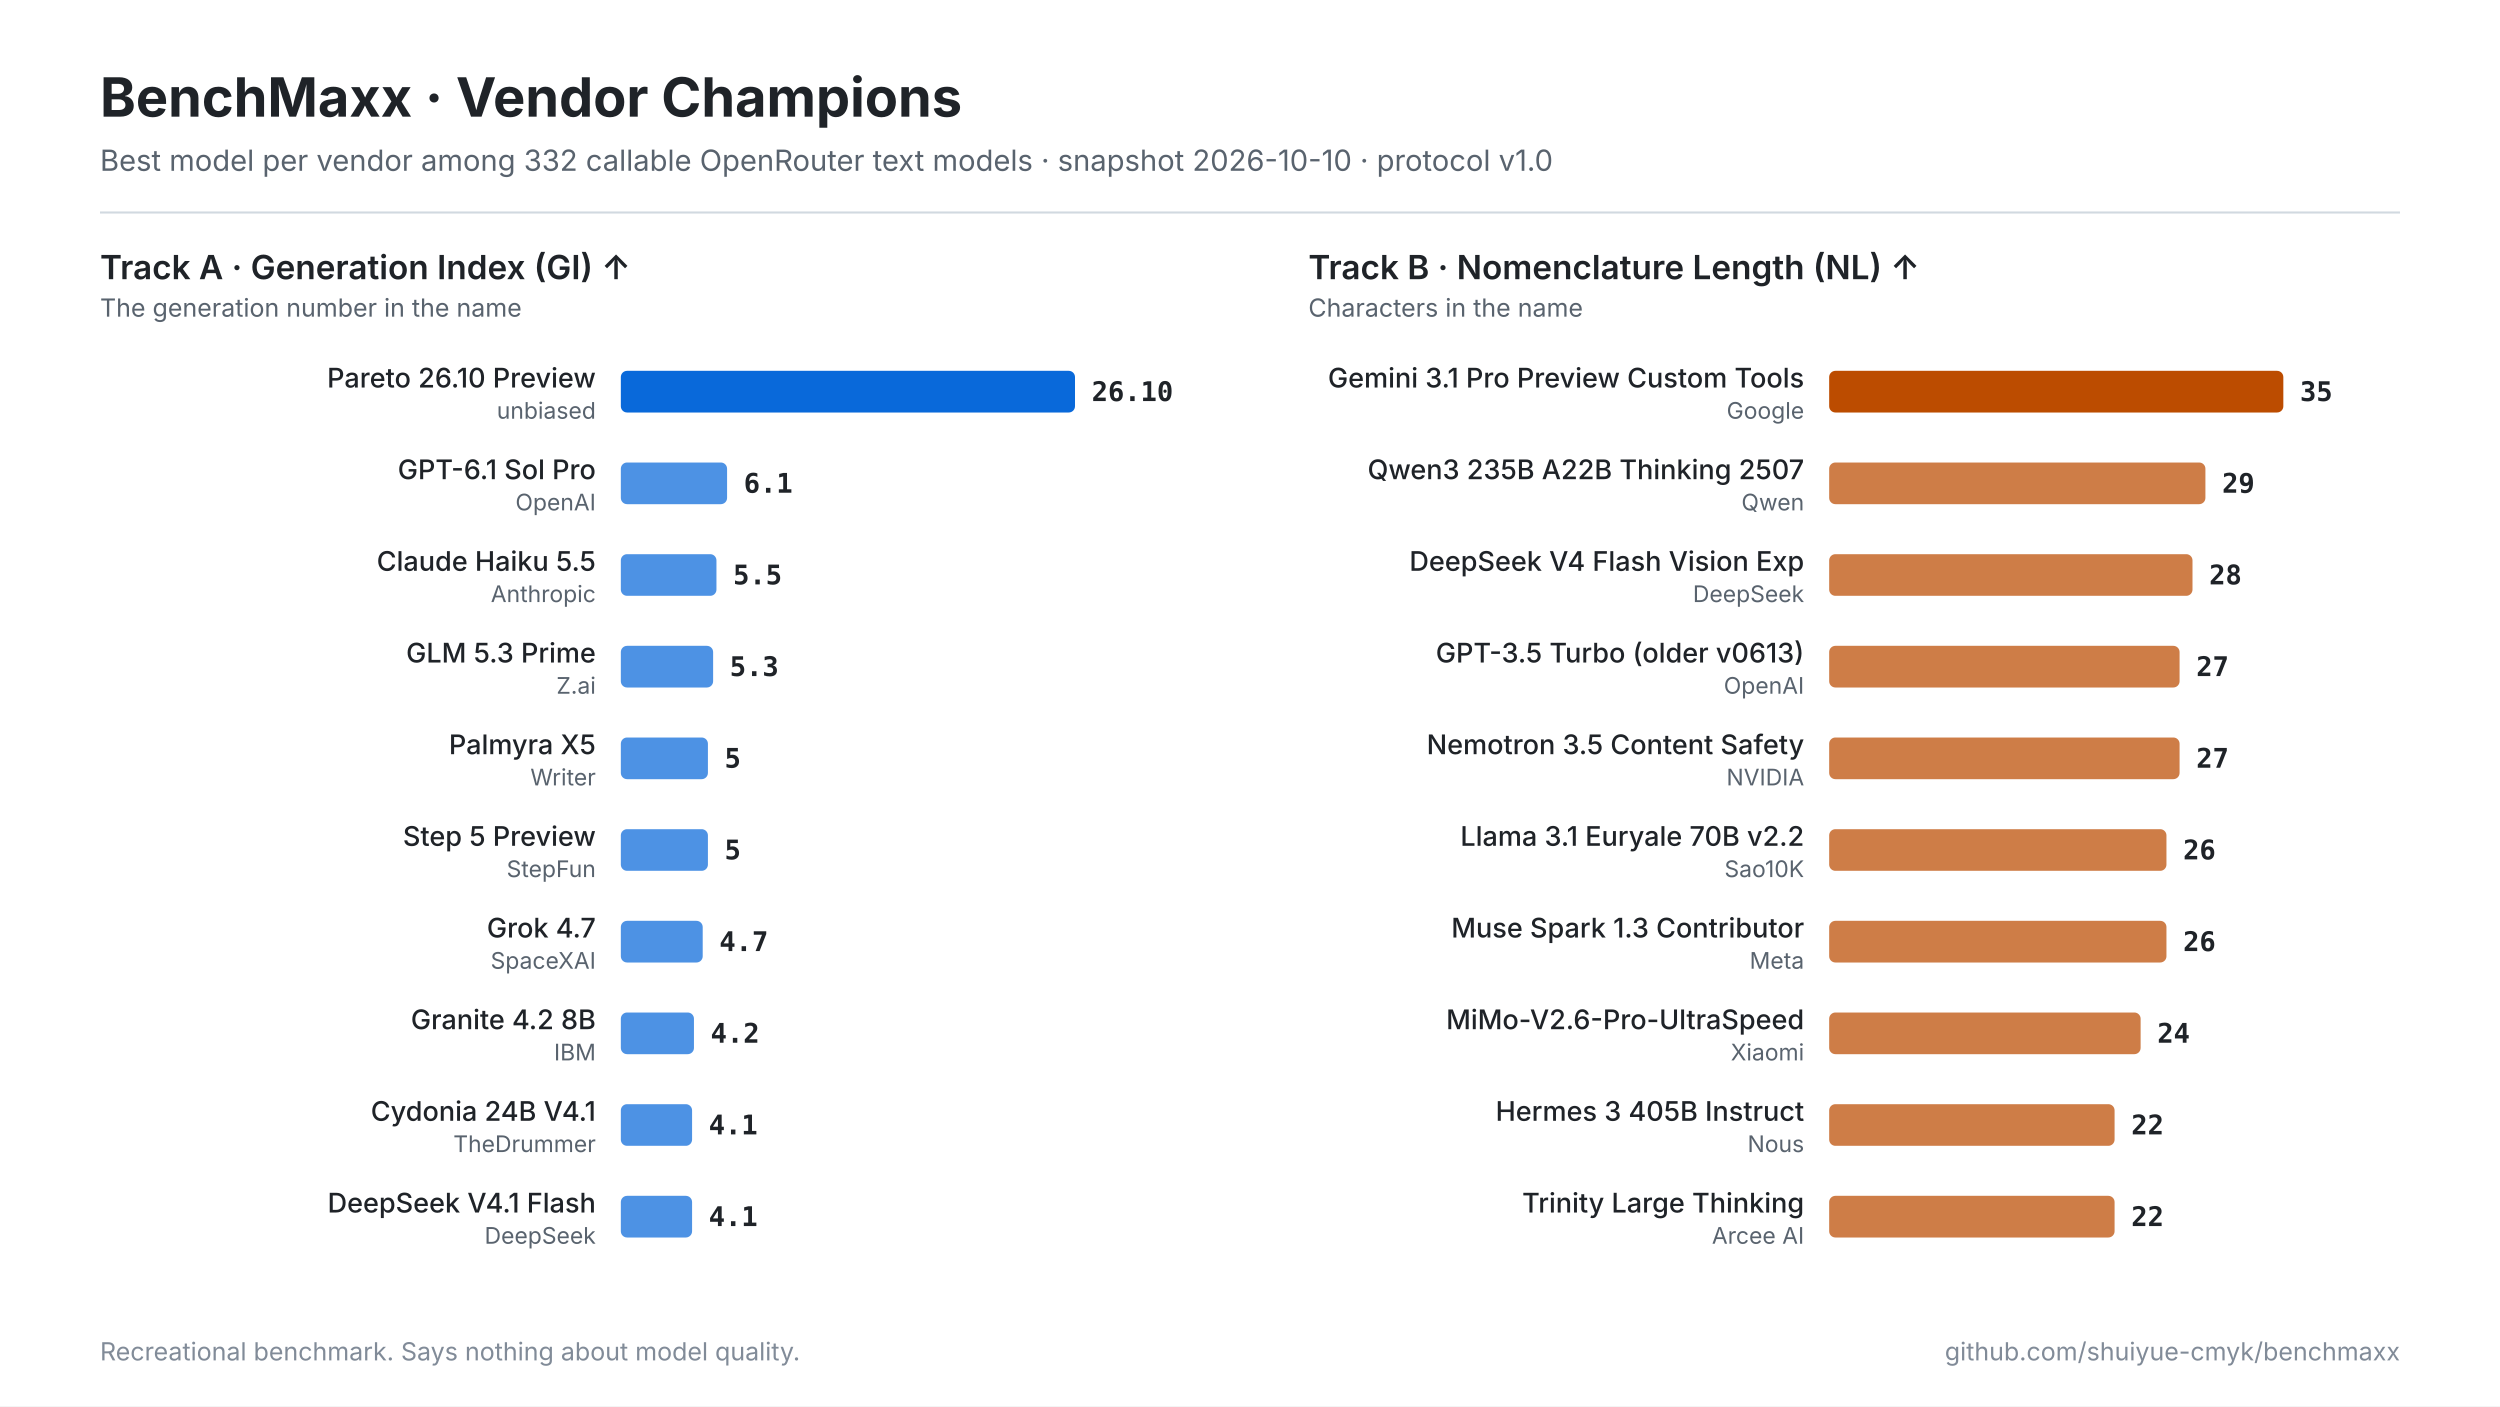
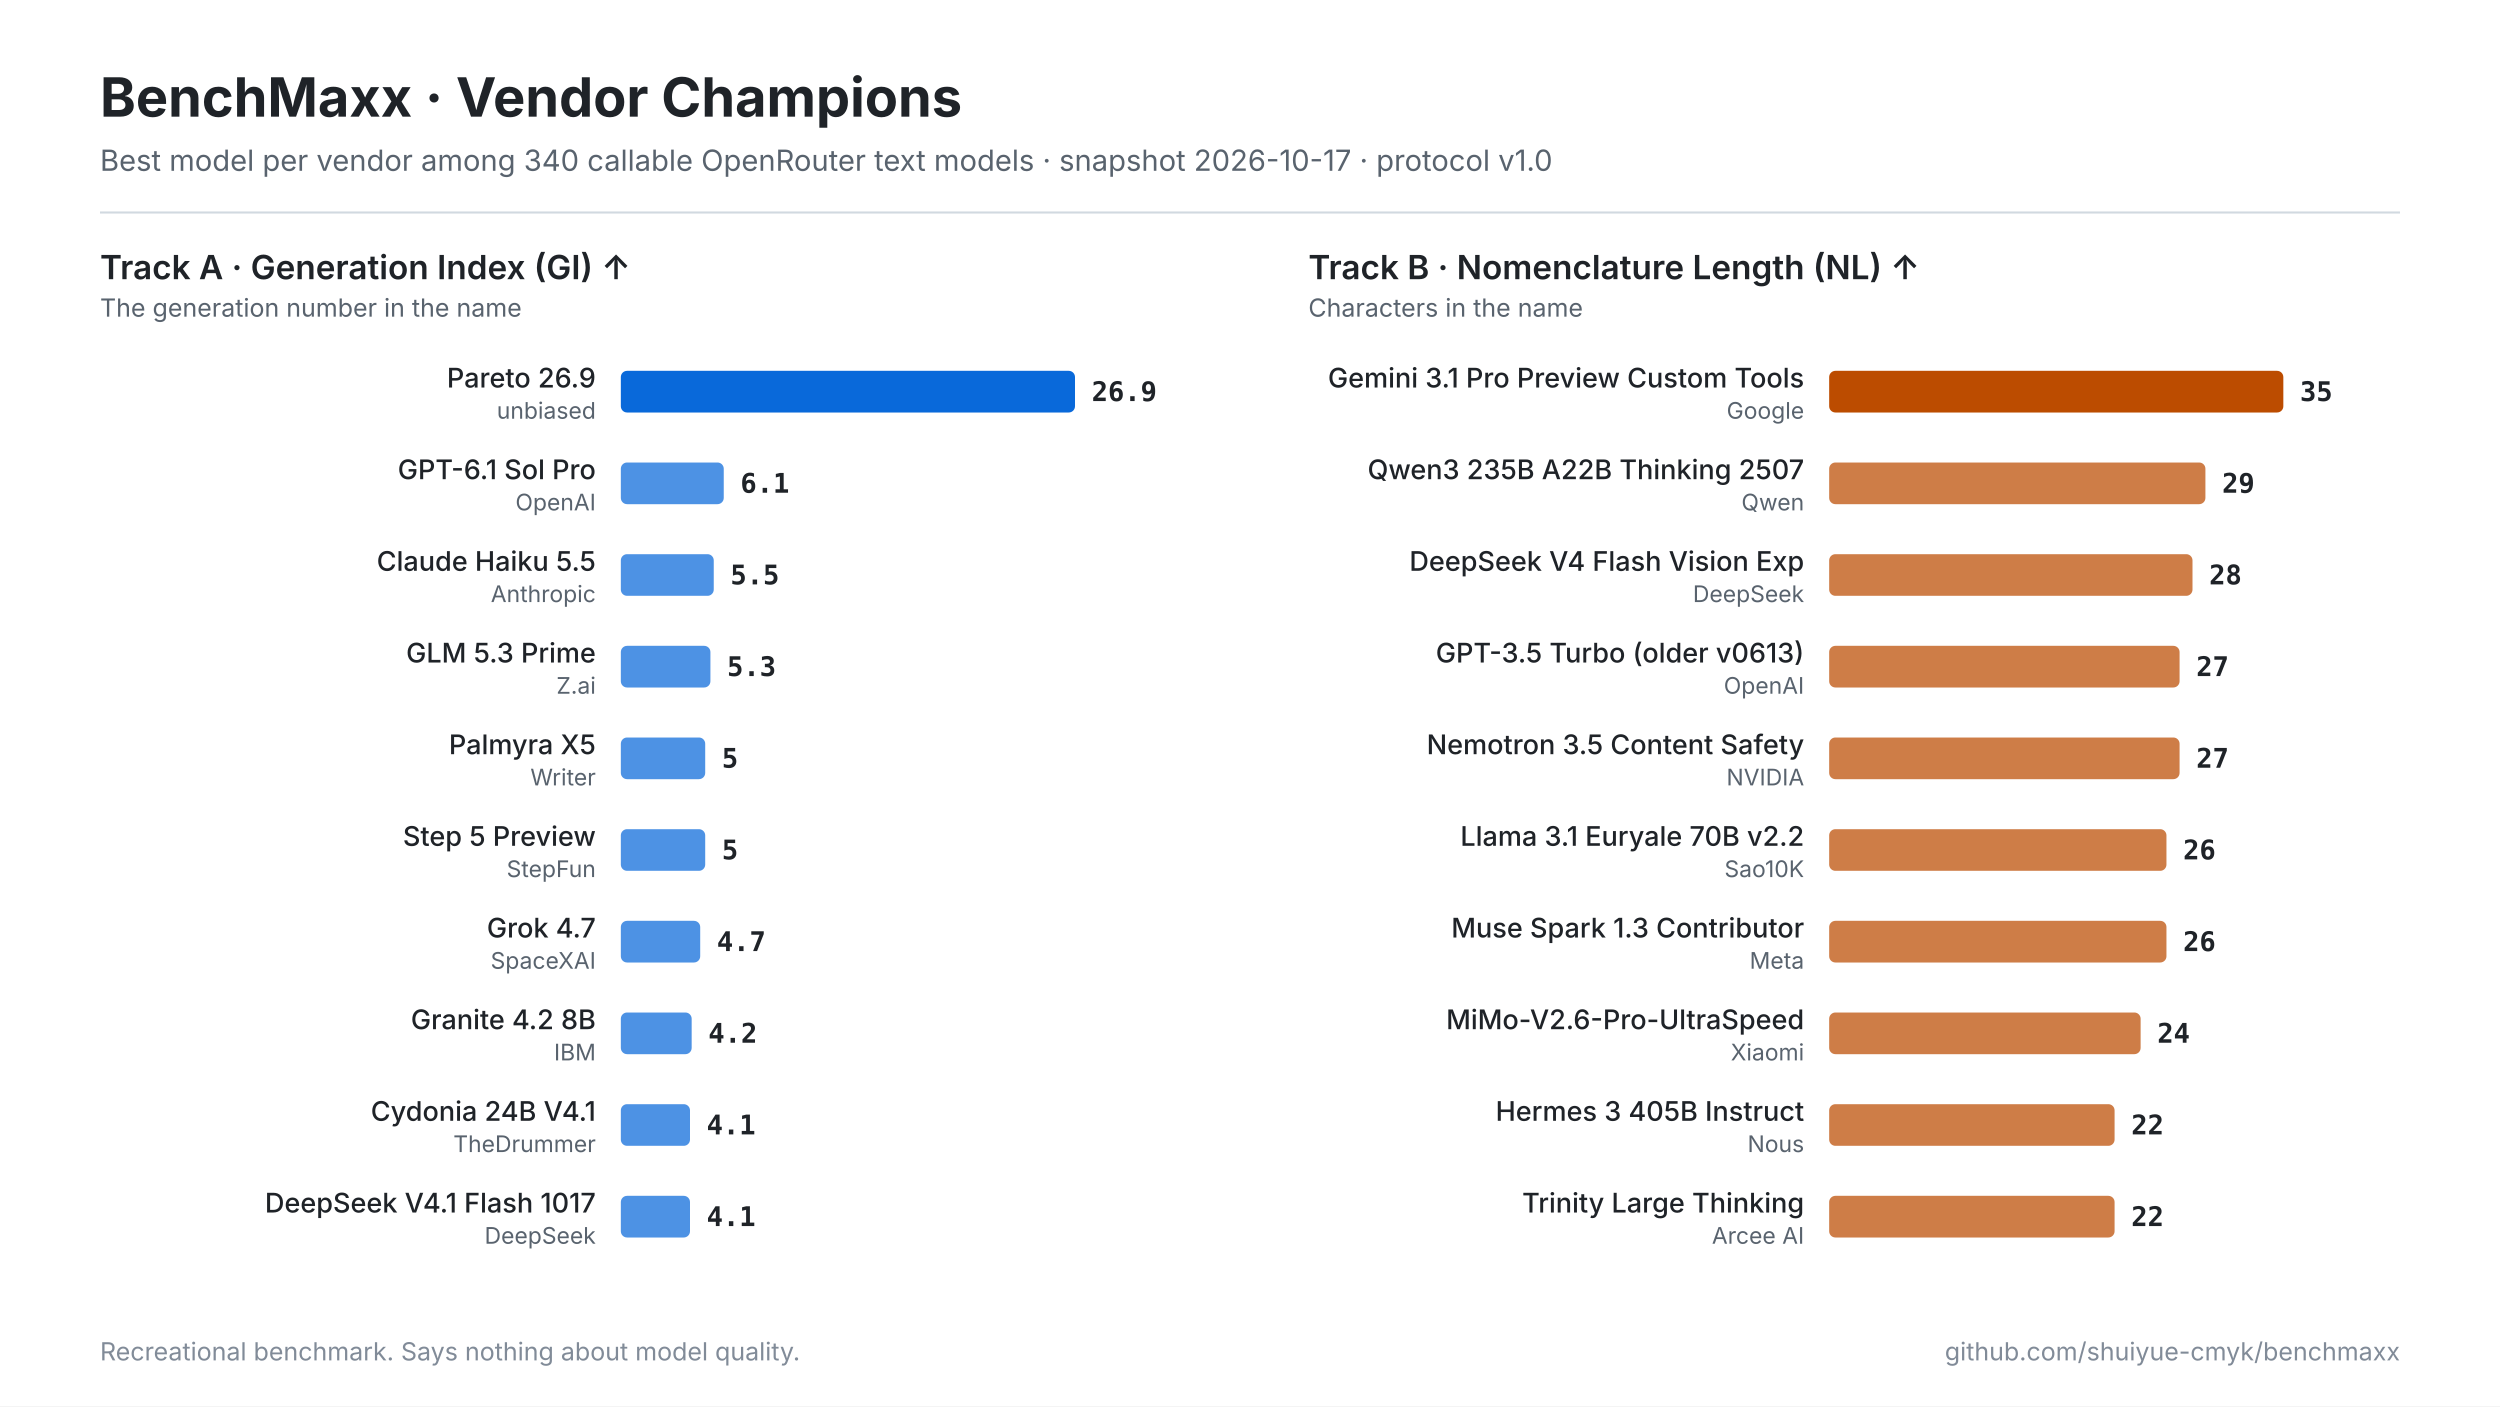
<svg xmlns="http://www.w3.org/2000/svg" viewBox="0 0 1200 675" width="1200" height="675" role="img" aria-label="BenchMaxx vendor champions">
  <style>
  .bg { fill: #ffffff; }
  .title { font: 700 26px system-ui, -apple-system, 'Segoe UI', sans-serif; fill: #1f2328; }
  .subtitle { font: 14px system-ui, -apple-system, 'Segoe UI', sans-serif; fill: #59636e; }
  .panel { font: 600 16px system-ui, -apple-system, 'Segoe UI', sans-serif; fill: #1f2328; }
  .panel-note { font: 12px system-ui, -apple-system, 'Segoe UI', sans-serif; fill: #59636e; }
  .name { font: 500 13px system-ui, -apple-system, 'Segoe UI', sans-serif; fill: #1f2328; }
  .vendor { font: 11px system-ui, -apple-system, 'Segoe UI', sans-serif; fill: #59636e; }
  .value { font: 600 13px ui-monospace, 'Cascadia Mono', Consolas, monospace; fill: #1f2328; }
  .footer { font: 12px system-ui, -apple-system, 'Segoe UI', sans-serif; fill: #818b98; }
  .bar-a { fill: #0969da; }
  .bar-b { fill: #bc4c00; }
  .rule { stroke: #d1d9e0; stroke-width: 1; }
  @media (prefers-color-scheme: dark) {
    .bg { fill: #0d1117; }
    .title, .panel, .name, .value { fill: #e6edf3; }
    .subtitle, .panel-note, .vendor { fill: #9198a1; }
    .footer { fill: #656c76; }
    .bar-a { fill: #4493f8; }
    .bar-b { fill: #f0883e; }
    .rule { stroke: #2f3742; }
  }
</style>
  <rect class="bg" width="1200" height="675" />
  <text class="title" x="48" y="56">BenchMaxx · Vendor Champions</text>
-   <text class="subtitle" x="48" y="82">Best model per vendor among 332 callable OpenRouter text models · snapshot 2026-10-10 · protocol v1.0</text>
+   <text class="subtitle" x="48" y="82">Best model per vendor among 340 callable OpenRouter text models · snapshot 2026-10-17 · protocol v1.0</text>
  <line class="rule" x1="48" x2="1152" y1="102" y2="102" />
  <text class="panel" x="48" y="134">Track A · Generation Index (GI) ↑</text>
  <text class="panel-note" x="48" y="152">The generation number in the name</text>
-   <text class="name" x="286" y="186.0" text-anchor="end">Pareto 26.10 Preview</text>
+   <text class="name" x="286" y="186.0" text-anchor="end">Pareto 26.9</text>
  <text class="vendor" x="286" y="201.0" text-anchor="end">unbiased</text>
  <rect class="bar-a" x="298" y="178.0" width="218.0" height="20" rx="3" fill-opacity="1" />
-   <text class="value" x="524.0" y="192.5">26.10</text>
+   <text class="value" x="524.0" y="192.5">26.9</text>
  <text class="name" x="286" y="230.0" text-anchor="end">GPT-6.1 Sol Pro</text>
  <text class="vendor" x="286" y="245.0" text-anchor="end">OpenAI</text>
-   <rect class="bar-a" x="298" y="222.0" width="51.0" height="20" rx="3" fill-opacity="0.72" />
-   <text class="value" x="357.0" y="236.5">6.1</text>
+   <rect class="bar-a" x="298" y="222.0" width="49.4" height="20" rx="3" fill-opacity="0.72" />
+   <text class="value" x="355.4" y="236.5">6.1</text>
  <text class="name" x="286" y="274.0" text-anchor="end">Claude Haiku 5.5</text>
  <text class="vendor" x="286" y="289.0" text-anchor="end">Anthropic</text>
-   <rect class="bar-a" x="298" y="266.0" width="45.9" height="20" rx="3" fill-opacity="0.72" />
-   <text class="value" x="351.9" y="280.5">5.5</text>
+   <rect class="bar-a" x="298" y="266.0" width="44.6" height="20" rx="3" fill-opacity="0.72" />
+   <text class="value" x="350.6" y="280.5">5.5</text>
  <text class="name" x="286" y="318.0" text-anchor="end">GLM 5.3 Prime</text>
  <text class="vendor" x="286" y="333.0" text-anchor="end">Z.ai</text>
-   <rect class="bar-a" x="298" y="310.0" width="44.3" height="20" rx="3" fill-opacity="0.72" />
-   <text class="value" x="350.3" y="324.5">5.3</text>
+   <rect class="bar-a" x="298" y="310.0" width="43.0" height="20" rx="3" fill-opacity="0.72" />
+   <text class="value" x="349.0" y="324.5">5.3</text>
  <text class="name" x="286" y="362.0" text-anchor="end">Palmyra X5</text>
  <text class="vendor" x="286" y="377.0" text-anchor="end">Writer</text>
-   <rect class="bar-a" x="298" y="354.0" width="41.8" height="20" rx="3" fill-opacity="0.72" />
-   <text class="value" x="347.8" y="368.5">5</text>
+   <rect class="bar-a" x="298" y="354.0" width="40.5" height="20" rx="3" fill-opacity="0.72" />
+   <text class="value" x="346.5" y="368.5">5</text>
  <text class="name" x="286" y="406.0" text-anchor="end">Step 5 Preview</text>
  <text class="vendor" x="286" y="421.0" text-anchor="end">StepFun</text>
-   <rect class="bar-a" x="298" y="398.0" width="41.8" height="20" rx="3" fill-opacity="0.72" />
-   <text class="value" x="347.8" y="412.5">5</text>
+   <rect class="bar-a" x="298" y="398.0" width="40.5" height="20" rx="3" fill-opacity="0.72" />
+   <text class="value" x="346.5" y="412.5">5</text>
  <text class="name" x="286" y="450.0" text-anchor="end">Grok 4.7</text>
  <text class="vendor" x="286" y="465.0" text-anchor="end">SpaceXAI</text>
-   <rect class="bar-a" x="298" y="442.0" width="39.3" height="20" rx="3" fill-opacity="0.72" />
-   <text class="value" x="345.3" y="456.5">4.7</text>
+   <rect class="bar-a" x="298" y="442.0" width="38.1" height="20" rx="3" fill-opacity="0.72" />
+   <text class="value" x="344.1" y="456.5">4.7</text>
  <text class="name" x="286" y="494.0" text-anchor="end">Granite 4.2 8B</text>
  <text class="vendor" x="286" y="509.0" text-anchor="end">IBM</text>
-   <rect class="bar-a" x="298" y="486.0" width="35.1" height="20" rx="3" fill-opacity="0.72" />
-   <text class="value" x="341.1" y="500.5">4.2</text>
+   <rect class="bar-a" x="298" y="486.0" width="34.0" height="20" rx="3" fill-opacity="0.72" />
+   <text class="value" x="340.0" y="500.5">4.2</text>
  <text class="name" x="286" y="538.0" text-anchor="end">Cydonia 24B V4.1</text>
  <text class="vendor" x="286" y="553.0" text-anchor="end">TheDrummer</text>
-   <rect class="bar-a" x="298" y="530.0" width="34.2" height="20" rx="3" fill-opacity="0.72" />
-   <text class="value" x="340.2" y="544.5">4.1</text>
-   <text class="name" x="286" y="582.0" text-anchor="end">DeepSeek V4.1 Flash</text>
+   <rect class="bar-a" x="298" y="530.0" width="33.2" height="20" rx="3" fill-opacity="0.72" />
+   <text class="value" x="339.2" y="544.5">4.1</text>
+   <text class="name" x="286" y="582.0" text-anchor="end">DeepSeek V4.1 Flash 1017</text>
  <text class="vendor" x="286" y="597.0" text-anchor="end">DeepSeek</text>
-   <rect class="bar-a" x="298" y="574.0" width="34.2" height="20" rx="3" fill-opacity="0.72" />
-   <text class="value" x="340.2" y="588.5">4.1</text>
+   <rect class="bar-a" x="298" y="574.0" width="33.2" height="20" rx="3" fill-opacity="0.72" />
+   <text class="value" x="339.2" y="588.5">4.1</text>
  <text class="panel" x="628.0" y="134">Track B · Nomenclature Length (NL) ↑</text>
  <text class="panel-note" x="628.0" y="152">Characters in the name</text>
  <text class="name" x="866.0" y="186.0" text-anchor="end">Gemini 3.1 Pro Preview Custom Tools</text>
  <text class="vendor" x="866.0" y="201.0" text-anchor="end">Google</text>
  <rect class="bar-b" x="878.0" y="178.0" width="218.0" height="20" rx="3" fill-opacity="1" />
  <text class="value" x="1104.0" y="192.5">35</text>
  <text class="name" x="866.0" y="230.0" text-anchor="end">Qwen3 235B A22B Thinking 2507</text>
  <text class="vendor" x="866.0" y="245.0" text-anchor="end">Qwen</text>
  <rect class="bar-b" x="878.0" y="222.0" width="180.6" height="20" rx="3" fill-opacity="0.72" />
  <text class="value" x="1066.6" y="236.5">29</text>
  <text class="name" x="866.0" y="274.0" text-anchor="end">DeepSeek V4 Flash Vision Exp</text>
  <text class="vendor" x="866.0" y="289.0" text-anchor="end">DeepSeek</text>
  <rect class="bar-b" x="878.0" y="266.0" width="174.4" height="20" rx="3" fill-opacity="0.72" />
  <text class="value" x="1060.4" y="280.5">28</text>
  <text class="name" x="866.0" y="318.0" text-anchor="end">GPT-3.5 Turbo (older v0613)</text>
  <text class="vendor" x="866.0" y="333.0" text-anchor="end">OpenAI</text>
  <rect class="bar-b" x="878.0" y="310.0" width="168.2" height="20" rx="3" fill-opacity="0.72" />
  <text class="value" x="1054.2" y="324.5">27</text>
  <text class="name" x="866.0" y="362.0" text-anchor="end">Nemotron 3.5 Content Safety</text>
  <text class="vendor" x="866.0" y="377.0" text-anchor="end">NVIDIA</text>
  <rect class="bar-b" x="878.0" y="354.0" width="168.2" height="20" rx="3" fill-opacity="0.72" />
  <text class="value" x="1054.2" y="368.5">27</text>
  <text class="name" x="866.0" y="406.0" text-anchor="end">Llama 3.1 Euryale 70B v2.2</text>
  <text class="vendor" x="866.0" y="421.0" text-anchor="end">Sao10K</text>
  <rect class="bar-b" x="878.0" y="398.0" width="161.9" height="20" rx="3" fill-opacity="0.72" />
  <text class="value" x="1047.9" y="412.5">26</text>
  <text class="name" x="866.0" y="450.0" text-anchor="end">Muse Spark 1.3 Contributor</text>
  <text class="vendor" x="866.0" y="465.0" text-anchor="end">Meta</text>
  <rect class="bar-b" x="878.0" y="442.0" width="161.9" height="20" rx="3" fill-opacity="0.72" />
  <text class="value" x="1047.9" y="456.5">26</text>
  <text class="name" x="866.0" y="494.0" text-anchor="end">MiMo-V2.6-Pro-UltraSpeed</text>
  <text class="vendor" x="866.0" y="509.0" text-anchor="end">Xiaomi</text>
  <rect class="bar-b" x="878.0" y="486.0" width="149.5" height="20" rx="3" fill-opacity="0.72" />
  <text class="value" x="1035.5" y="500.5">24</text>
  <text class="name" x="866.0" y="538.0" text-anchor="end">Hermes 3 405B Instruct</text>
  <text class="vendor" x="866.0" y="553.0" text-anchor="end">Nous</text>
  <rect class="bar-b" x="878.0" y="530.0" width="137.0" height="20" rx="3" fill-opacity="0.72" />
  <text class="value" x="1023.0" y="544.5">22</text>
  <text class="name" x="866.0" y="582.0" text-anchor="end">Trinity Large Thinking</text>
  <text class="vendor" x="866.0" y="597.0" text-anchor="end">Arcee AI</text>
  <rect class="bar-b" x="878.0" y="574.0" width="137.0" height="20" rx="3" fill-opacity="0.72" />
  <text class="value" x="1023.0" y="588.5">22</text>
  <text class="footer" x="48" y="653">Recreational benchmark. Says nothing about model quality.</text>
  <text class="footer" x="1152" y="653" text-anchor="end">github.com/shuiyue-cmyk/benchmaxx</text>
</svg>
